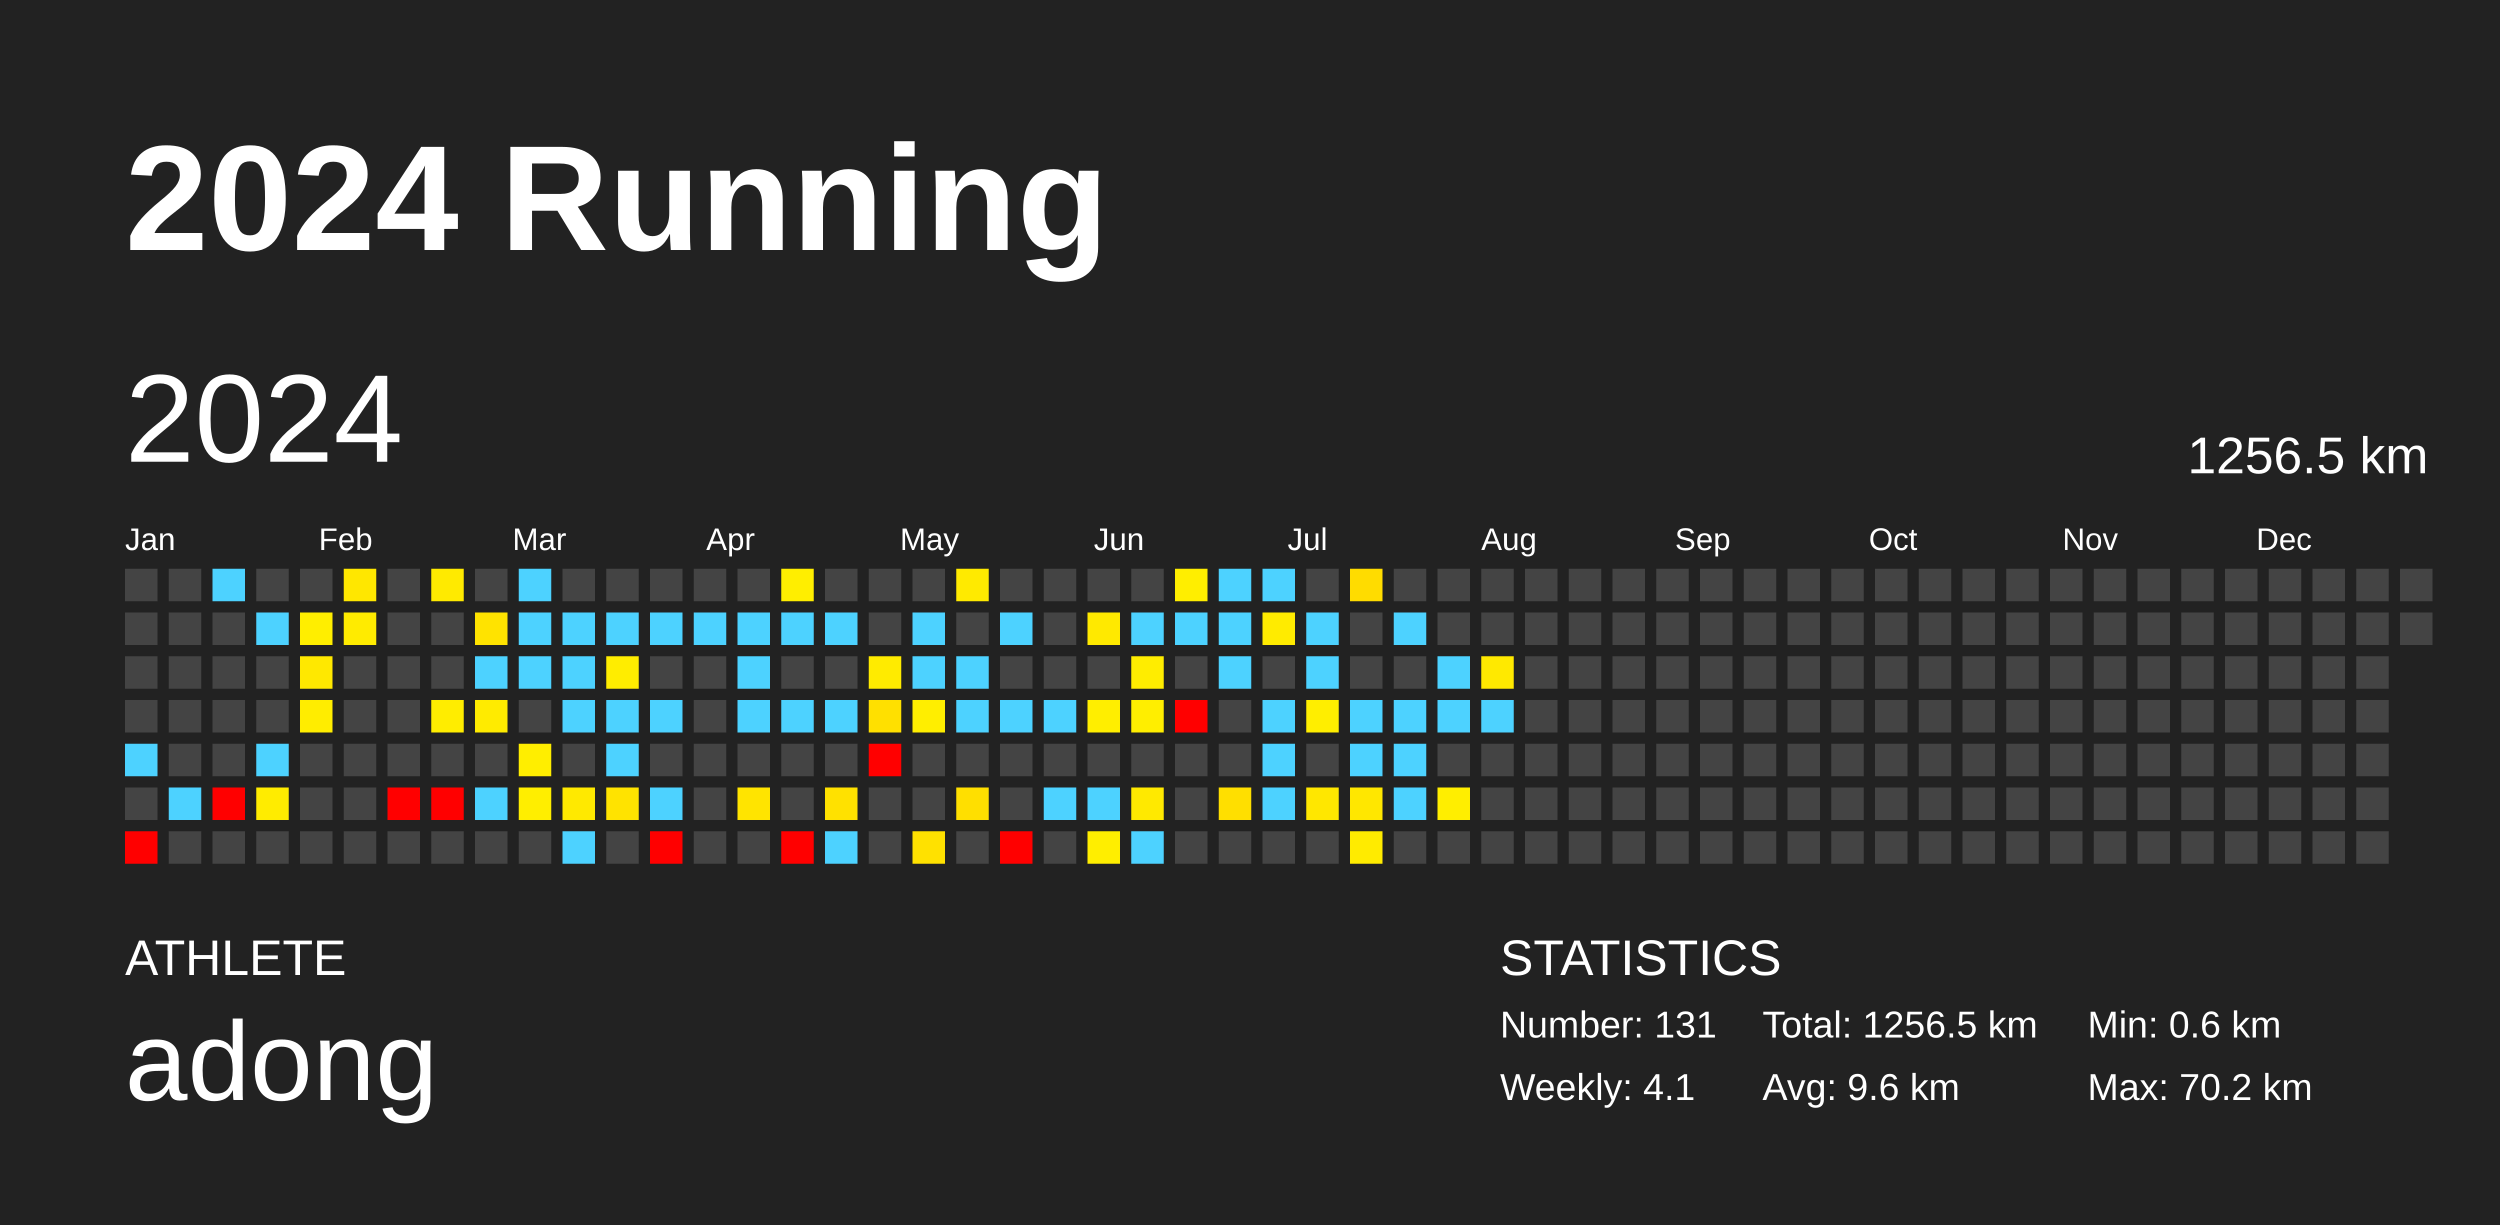
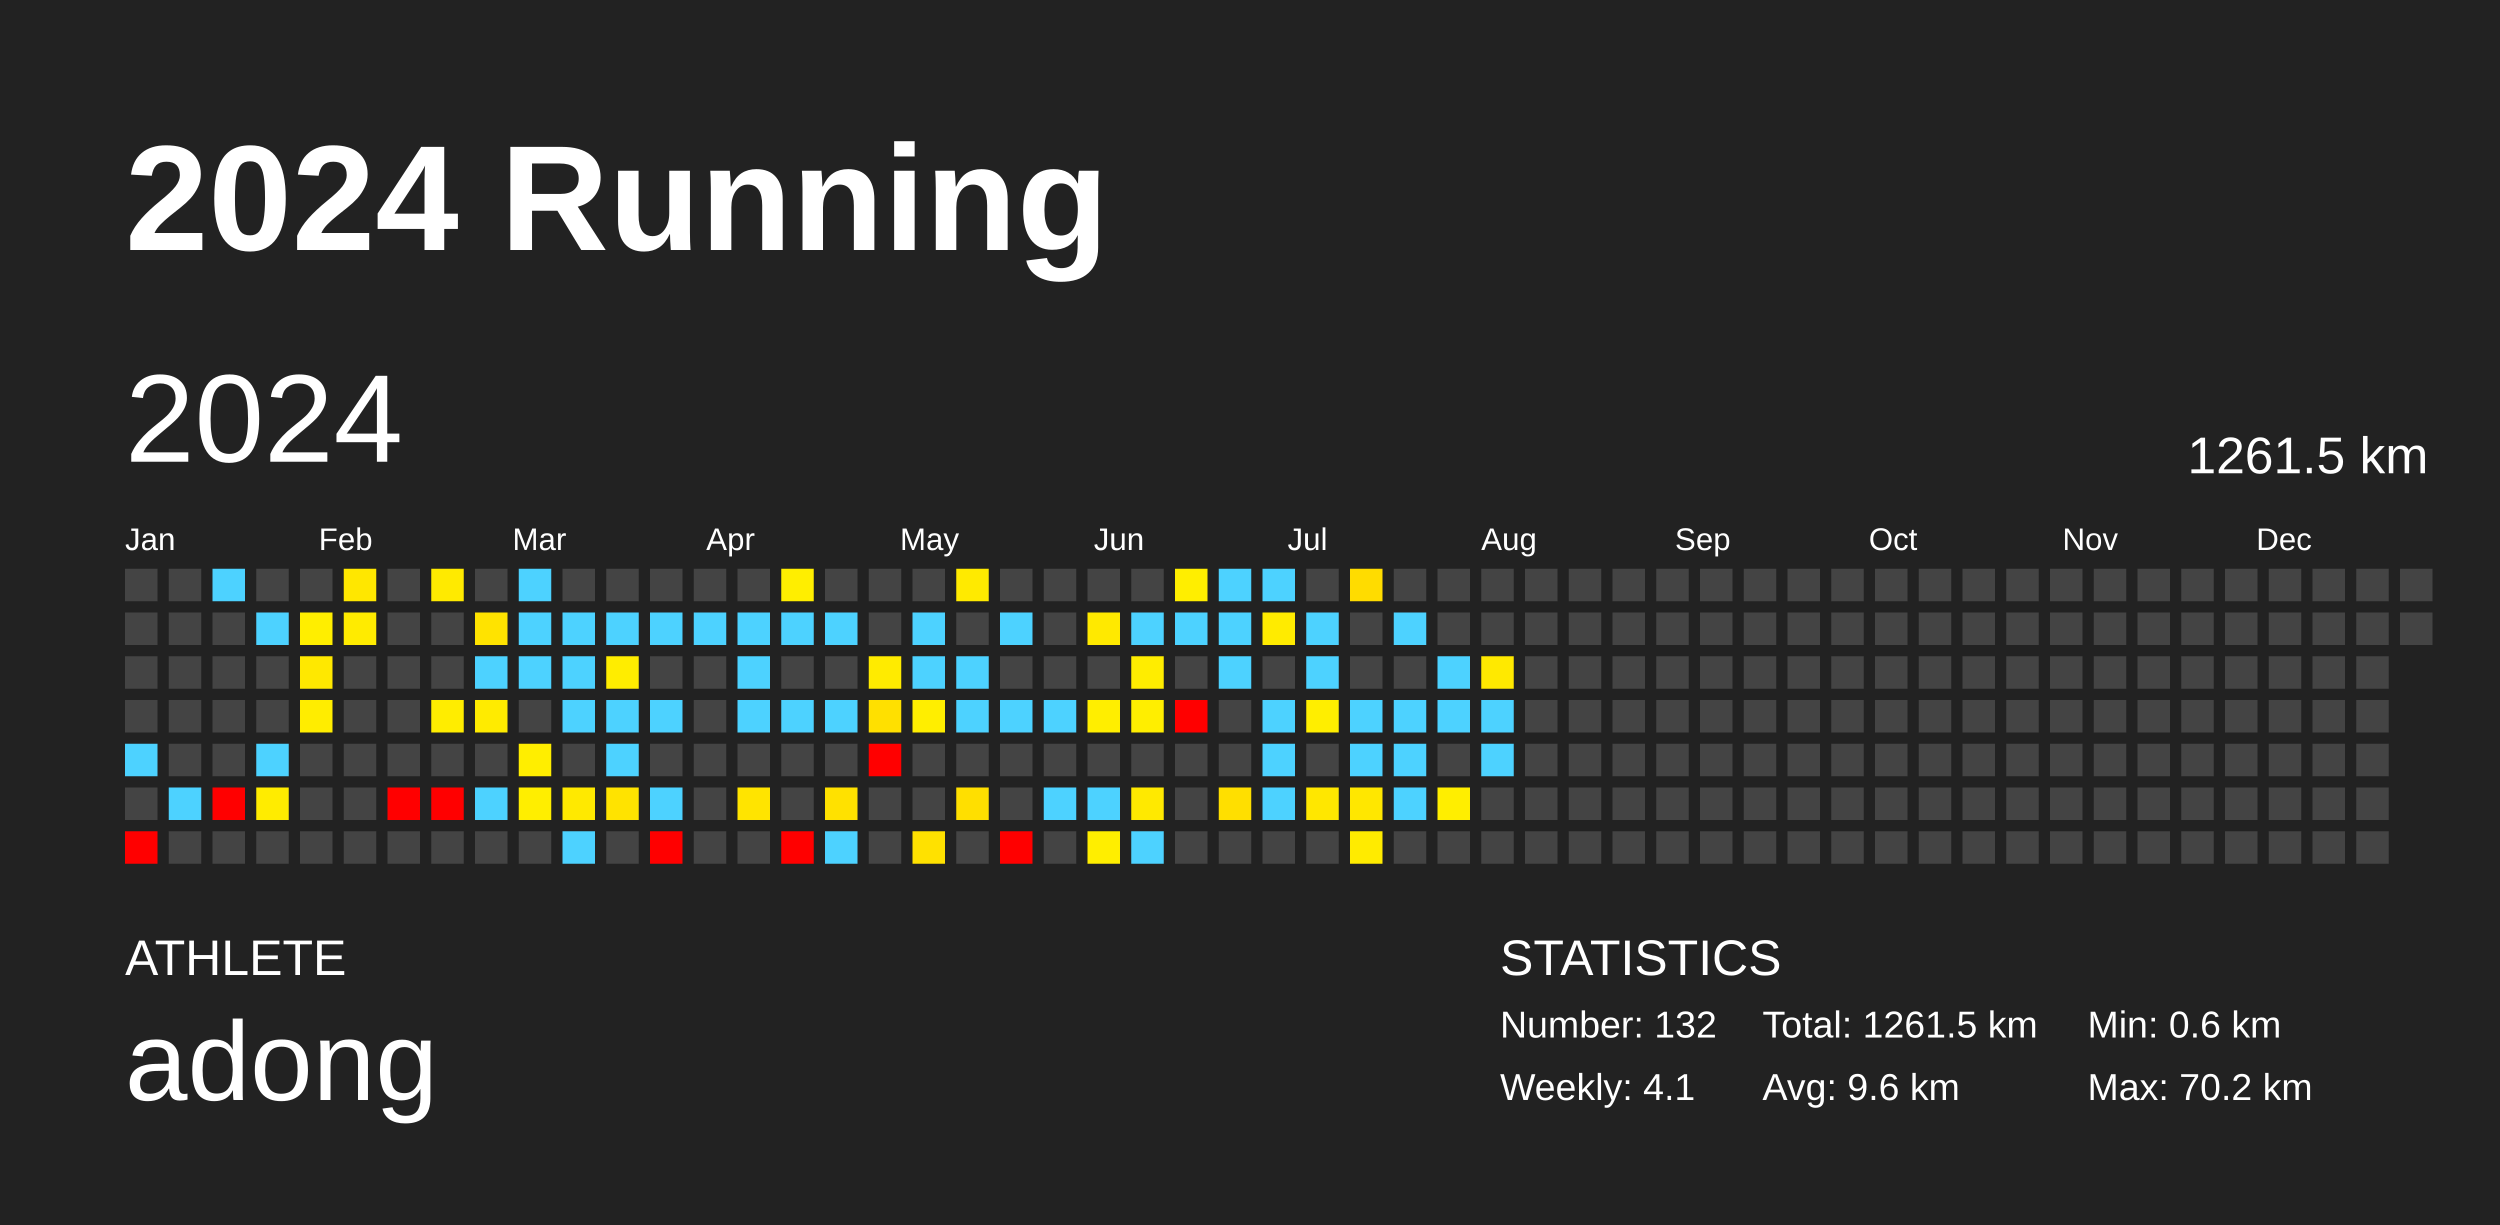
<svg xmlns="http://www.w3.org/2000/svg" baseProfile="full" height="98mm" version="1.1" viewBox="0,0,200,98" width="200mm">
  <defs />
  <rect fill="#222222" height="98" width="200" x="0" y="0" />
  <text fill="#FFFFFF" style="font-size:12px; font-family:Arial; font-weight:bold;" x="10" y="20">2024 Running</text>
  <text fill="#FFFFFF" style="font-size:4px; font-family:Arial" x="10" y="78">ATHLETE</text>
  <text fill="#FFFFFF" style="font-size:9px; font-family:Arial" x="10" y="88">adong</text>
  <text fill="#FFFFFF" style="font-size:4px; font-family:Arial" x="120" y="78">STATISTICS</text>
-   <text fill="#FFFFFF" style="font-size:3px; font-family:Arial" x="120" y="83">Number: 131</text>
+   <text fill="#FFFFFF" style="font-size:3px; font-family:Arial" x="120" y="83">Number: 132</text>
  <text fill="#FFFFFF" style="font-size:3px; font-family:Arial" x="120" y="88">Weekly: 4.1</text>
-   <text fill="#FFFFFF" style="font-size:3px; font-family:Arial" x="141" y="83">Total: 1256.5 km</text>
+   <text fill="#FFFFFF" style="font-size:3px; font-family:Arial" x="141" y="83">Total: 1261.5 km</text>
  <text fill="#FFFFFF" style="font-size:3px; font-family:Arial" x="141" y="88">Avg: 9.6 km</text>
  <text fill="#FFFFFF" style="font-size:3px; font-family:Arial" x="167" y="83">Min: 0.6 km</text>
  <text fill="#FFFFFF" style="font-size:3px; font-family:Arial" x="167" y="88">Max: 70.2 km</text>
  <text dominant-baseline="hanging" fill="#FFFFFF" style="font-size:10.0px; font-family:Arial;" x="10" y="30">2024</text>
-   <text dominant-baseline="hanging" fill="#FFFFFF" style="font-size:4.125px; font-family:Arial;" x="175" y="35">1256.5 km</text>
+   <text dominant-baseline="hanging" fill="#FFFFFF" style="font-size:4.125px; font-family:Arial;" x="175" y="35">1261.5 km</text>
  <text fill="#FFFFFF" style="font-size:2.5px; font-family:Arial" x="10.0" y="44">Jan</text>
  <text fill="#FFFFFF" style="font-size:2.5px; font-family:Arial" x="25.5" y="44">Feb</text>
  <text fill="#FFFFFF" style="font-size:2.5px; font-family:Arial" x="41.0" y="44">Mar</text>
  <text fill="#FFFFFF" style="font-size:2.5px; font-family:Arial" x="56.5" y="44">Apr</text>
  <text fill="#FFFFFF" style="font-size:2.5px; font-family:Arial" x="72.0" y="44">May</text>
  <text fill="#FFFFFF" style="font-size:2.5px; font-family:Arial" x="87.5" y="44">Jun</text>
  <text fill="#FFFFFF" style="font-size:2.5px; font-family:Arial" x="103.0" y="44">Jul</text>
  <text fill="#FFFFFF" style="font-size:2.5px; font-family:Arial" x="118.5" y="44">Aug</text>
  <text fill="#FFFFFF" style="font-size:2.5px; font-family:Arial" x="134.0" y="44">Sep</text>
  <text fill="#FFFFFF" style="font-size:2.5px; font-family:Arial" x="149.5" y="44">Oct</text>
  <text fill="#FFFFFF" style="font-size:2.5px; font-family:Arial" x="165.0" y="44">Nov</text>
  <text fill="#FFFFFF" style="font-size:2.5px; font-family:Arial" x="180.5" y="44">Dec</text>
  <rect fill="#444444" height="2.6" width="2.6" x="10.0" y="45.5" />
  <rect fill="#444444" height="2.6" width="2.6" x="10.0" y="49.0" />
  <rect fill="#444444" height="2.6" width="2.6" x="10.0" y="52.5" />
  <rect fill="#444444" height="2.6" width="2.6" x="10.0" y="56.0" />
  <rect fill="#4dd2ff" height="2.6" width="2.6" x="10.0" y="59.5" />
  <rect fill="#444444" height="2.6" width="2.6" x="10.0" y="63.0" />
  <rect fill="red" height="2.6" width="2.6" x="10.0" y="66.5" />
  <rect fill="#444444" height="2.6" width="2.6" x="13.5" y="45.5" />
  <rect fill="#444444" height="2.6" width="2.6" x="13.5" y="49.0" />
  <rect fill="#444444" height="2.6" width="2.6" x="13.5" y="52.5" />
  <rect fill="#444444" height="2.6" width="2.6" x="13.5" y="56.0" />
  <rect fill="#444444" height="2.6" width="2.6" x="13.5" y="59.5" />
  <rect fill="#4dd2ff" height="2.6" width="2.6" x="13.5" y="63.0" />
  <rect fill="#444444" height="2.6" width="2.6" x="13.5" y="66.5" />
  <rect fill="#4dd2ff" height="2.6" width="2.6" x="17.0" y="45.5" />
  <rect fill="#444444" height="2.6" width="2.6" x="17.0" y="49.0" />
  <rect fill="#444444" height="2.6" width="2.6" x="17.0" y="52.5" />
  <rect fill="#444444" height="2.6" width="2.6" x="17.0" y="56.0" />
  <rect fill="#444444" height="2.6" width="2.6" x="17.0" y="59.5" />
  <rect fill="red" height="2.6" width="2.6" x="17.0" y="63.0" />
  <rect fill="#444444" height="2.6" width="2.6" x="17.0" y="66.5" />
  <rect fill="#444444" height="2.6" width="2.6" x="20.5" y="45.5" />
  <rect fill="#4dd2ff" height="2.6" width="2.6" x="20.5" y="49.0" />
  <rect fill="#444444" height="2.6" width="2.6" x="20.5" y="52.5" />
  <rect fill="#444444" height="2.6" width="2.6" x="20.5" y="56.0" />
  <rect fill="#4dd2ff" height="2.6" width="2.6" x="20.5" y="59.5" />
  <rect fill="#ffec00" height="2.6" width="2.6" x="20.5" y="63.0" />
  <rect fill="#444444" height="2.6" width="2.6" x="20.5" y="66.5" />
  <rect fill="#444444" height="2.6" width="2.6" x="24.0" y="45.5" />
  <rect fill="#ffee00" height="2.6" width="2.6" x="24.0" y="49.0" />
  <rect fill="#ffe800" height="2.6" width="2.6" x="24.0" y="52.5" />
  <rect fill="#ffed00" height="2.6" width="2.6" x="24.0" y="56.0" />
  <rect fill="#444444" height="2.6" width="2.6" x="24.0" y="59.5" />
  <rect fill="#444444" height="2.6" width="2.6" x="24.0" y="63.0" />
  <rect fill="#444444" height="2.6" width="2.6" x="24.0" y="66.5" />
  <rect fill="#ffe700" height="2.6" width="2.6" x="27.5" y="45.5" />
  <rect fill="#ffeb00" height="2.6" width="2.6" x="27.5" y="49.0" />
  <rect fill="#444444" height="2.6" width="2.6" x="27.5" y="52.5" />
  <rect fill="#444444" height="2.6" width="2.6" x="27.5" y="56.0" />
  <rect fill="#444444" height="2.6" width="2.6" x="27.5" y="59.5" />
  <rect fill="#444444" height="2.6" width="2.6" x="27.5" y="63.0" />
  <rect fill="#444444" height="2.6" width="2.6" x="27.5" y="66.5" />
  <rect fill="#444444" height="2.6" width="2.6" x="31.0" y="45.5" />
  <rect fill="#444444" height="2.6" width="2.6" x="31.0" y="49.0" />
  <rect fill="#444444" height="2.6" width="2.6" x="31.0" y="52.5" />
  <rect fill="#444444" height="2.6" width="2.6" x="31.0" y="56.0" />
  <rect fill="#444444" height="2.6" width="2.6" x="31.0" y="59.5" />
  <rect fill="red" height="2.6" width="2.6" x="31.0" y="63.0" />
  <rect fill="#444444" height="2.6" width="2.6" x="31.0" y="66.5" />
  <rect fill="#ffea00" height="2.6" width="2.6" x="34.5" y="45.5" />
  <rect fill="#444444" height="2.6" width="2.6" x="34.5" y="49.0" />
  <rect fill="#444444" height="2.6" width="2.6" x="34.5" y="52.5" />
  <rect fill="#ffed00" height="2.6" width="2.6" x="34.5" y="56.0" />
  <rect fill="#444444" height="2.6" width="2.6" x="34.5" y="59.5" />
  <rect fill="red" height="2.6" width="2.6" x="34.5" y="63.0" />
  <rect fill="#444444" height="2.6" width="2.6" x="34.5" y="66.5" />
  <rect fill="#444444" height="2.6" width="2.6" x="38.0" y="45.5" />
  <rect fill="#ffe300" height="2.6" width="2.6" x="38.0" y="49.0" />
  <rect fill="#4dd2ff" height="2.6" width="2.6" x="38.0" y="52.5" />
  <rect fill="#ffeb00" height="2.6" width="2.6" x="38.0" y="56.0" />
  <rect fill="#444444" height="2.6" width="2.6" x="38.0" y="59.5" />
  <rect fill="#4dd2ff" height="2.6" width="2.6" x="38.0" y="63.0" />
  <rect fill="#444444" height="2.6" width="2.6" x="38.0" y="66.5" />
  <rect fill="#4dd2ff" height="2.6" width="2.6" x="41.5" y="45.5" />
  <rect fill="#4dd2ff" height="2.6" width="2.6" x="41.5" y="49.0" />
  <rect fill="#4dd2ff" height="2.6" width="2.6" x="41.5" y="52.5" />
  <rect fill="#444444" height="2.6" width="2.6" x="41.5" y="56.0" />
  <rect fill="#ffee00" height="2.6" width="2.6" x="41.5" y="59.5" />
  <rect fill="#ffee00" height="2.6" width="2.6" x="41.5" y="63.0" />
  <rect fill="#444444" height="2.6" width="2.6" x="41.5" y="66.5" />
  <rect fill="#444444" height="2.6" width="2.6" x="45.0" y="45.5" />
  <rect fill="#4dd2ff" height="2.6" width="2.6" x="45.0" y="49.0" />
  <rect fill="#4dd2ff" height="2.6" width="2.6" x="45.0" y="52.5" />
  <rect fill="#4dd2ff" height="2.6" width="2.6" x="45.0" y="56.0" />
  <rect fill="#444444" height="2.6" width="2.6" x="45.0" y="59.5" />
  <rect fill="#ffe900" height="2.6" width="2.6" x="45.0" y="63.0" />
  <rect fill="#4dd2ff" height="2.6" width="2.6" x="45.0" y="66.5" />
  <rect fill="#444444" height="2.6" width="2.6" x="48.5" y="45.5" />
  <rect fill="#4dd2ff" height="2.6" width="2.6" x="48.5" y="49.0" />
  <rect fill="#ffed00" height="2.6" width="2.6" x="48.5" y="52.5" />
  <rect fill="#4dd2ff" height="2.6" width="2.6" x="48.5" y="56.0" />
  <rect fill="#4dd2ff" height="2.6" width="2.6" x="48.5" y="59.5" />
  <rect fill="#ffe300" height="2.6" width="2.6" x="48.5" y="63.0" />
  <rect fill="#444444" height="2.6" width="2.6" x="48.5" y="66.5" />
  <rect fill="#444444" height="2.6" width="2.6" x="52.0" y="45.5" />
  <rect fill="#4dd2ff" height="2.6" width="2.6" x="52.0" y="49.0" />
  <rect fill="#444444" height="2.6" width="2.6" x="52.0" y="52.5" />
  <rect fill="#4dd2ff" height="2.6" width="2.6" x="52.0" y="56.0" />
  <rect fill="#444444" height="2.6" width="2.6" x="52.0" y="59.5" />
  <rect fill="#4dd2ff" height="2.6" width="2.6" x="52.0" y="63.0" />
  <rect fill="red" height="2.6" width="2.6" x="52.0" y="66.5" />
  <rect fill="#444444" height="2.6" width="2.6" x="55.5" y="45.5" />
  <rect fill="#4dd2ff" height="2.6" width="2.6" x="55.5" y="49.0" />
  <rect fill="#444444" height="2.6" width="2.6" x="55.5" y="52.5" />
  <rect fill="#444444" height="2.6" width="2.6" x="55.5" y="56.0" />
  <rect fill="#444444" height="2.6" width="2.6" x="55.5" y="59.5" />
  <rect fill="#444444" height="2.6" width="2.6" x="55.5" y="63.0" />
  <rect fill="#444444" height="2.6" width="2.6" x="55.5" y="66.5" />
  <rect fill="#444444" height="2.6" width="2.6" x="59.0" y="45.5" />
  <rect fill="#4dd2ff" height="2.6" width="2.6" x="59.0" y="49.0" />
  <rect fill="#4dd2ff" height="2.6" width="2.6" x="59.0" y="52.5" />
  <rect fill="#4dd2ff" height="2.6" width="2.6" x="59.0" y="56.0" />
  <rect fill="#444444" height="2.6" width="2.6" x="59.0" y="59.5" />
  <rect fill="#ffe400" height="2.6" width="2.6" x="59.0" y="63.0" />
  <rect fill="#444444" height="2.6" width="2.6" x="59.0" y="66.5" />
  <rect fill="#ffee00" height="2.6" width="2.6" x="62.5" y="45.5" />
  <rect fill="#4dd2ff" height="2.6" width="2.6" x="62.5" y="49.0" />
  <rect fill="#444444" height="2.6" width="2.6" x="62.5" y="52.5" />
  <rect fill="#4dd2ff" height="2.6" width="2.6" x="62.5" y="56.0" />
  <rect fill="#444444" height="2.6" width="2.6" x="62.5" y="59.5" />
  <rect fill="#444444" height="2.6" width="2.6" x="62.5" y="63.0" />
  <rect fill="red" height="2.6" width="2.6" x="62.5" y="66.5" />
  <rect fill="#444444" height="2.6" width="2.6" x="66.0" y="45.5" />
  <rect fill="#4dd2ff" height="2.6" width="2.6" x="66.0" y="49.0" />
  <rect fill="#444444" height="2.6" width="2.6" x="66.0" y="52.5" />
  <rect fill="#4dd2ff" height="2.6" width="2.6" x="66.0" y="56.0" />
  <rect fill="#444444" height="2.6" width="2.6" x="66.0" y="59.5" />
  <rect fill="#ffe100" height="2.6" width="2.6" x="66.0" y="63.0" />
  <rect fill="#4dd2ff" height="2.6" width="2.6" x="66.0" y="66.5" />
  <rect fill="#444444" height="2.6" width="2.6" x="69.5" y="45.5" />
  <rect fill="#444444" height="2.6" width="2.6" x="69.5" y="49.0" />
  <rect fill="#ffeb00" height="2.6" width="2.6" x="69.5" y="52.5" />
  <rect fill="#ffe000" height="2.6" width="2.6" x="69.5" y="56.0" />
  <rect fill="red" height="2.6" width="2.6" x="69.5" y="59.5" />
  <rect fill="#444444" height="2.6" width="2.6" x="69.5" y="63.0" />
  <rect fill="#444444" height="2.6" width="2.6" x="69.5" y="66.5" />
  <rect fill="#444444" height="2.6" width="2.6" x="73.0" y="45.5" />
  <rect fill="#4dd2ff" height="2.6" width="2.6" x="73.0" y="49.0" />
  <rect fill="#4dd2ff" height="2.6" width="2.6" x="73.0" y="52.5" />
  <rect fill="#ffee00" height="2.6" width="2.6" x="73.0" y="56.0" />
  <rect fill="#444444" height="2.6" width="2.6" x="73.0" y="59.5" />
  <rect fill="#444444" height="2.6" width="2.6" x="73.0" y="63.0" />
  <rect fill="#ffe100" height="2.6" width="2.6" x="73.0" y="66.5" />
  <rect fill="#ffea00" height="2.6" width="2.6" x="76.5" y="45.5" />
  <rect fill="#444444" height="2.6" width="2.6" x="76.5" y="49.0" />
  <rect fill="#4dd2ff" height="2.6" width="2.6" x="76.5" y="52.5" />
  <rect fill="#4dd2ff" height="2.6" width="2.6" x="76.5" y="56.0" />
  <rect fill="#444444" height="2.6" width="2.6" x="76.5" y="59.5" />
  <rect fill="#ffdf00" height="2.6" width="2.6" x="76.5" y="63.0" />
  <rect fill="#444444" height="2.6" width="2.6" x="76.5" y="66.5" />
  <rect fill="#444444" height="2.6" width="2.6" x="80.0" y="45.5" />
  <rect fill="#4dd2ff" height="2.6" width="2.6" x="80.0" y="49.0" />
  <rect fill="#444444" height="2.6" width="2.6" x="80.0" y="52.5" />
  <rect fill="#4dd2ff" height="2.6" width="2.6" x="80.0" y="56.0" />
  <rect fill="#444444" height="2.6" width="2.6" x="80.0" y="59.5" />
  <rect fill="#444444" height="2.6" width="2.6" x="80.0" y="63.0" />
  <rect fill="red" height="2.6" width="2.6" x="80.0" y="66.5" />
  <rect fill="#444444" height="2.6" width="2.6" x="83.5" y="45.5" />
  <rect fill="#444444" height="2.6" width="2.6" x="83.5" y="49.0" />
  <rect fill="#444444" height="2.6" width="2.6" x="83.5" y="52.5" />
  <rect fill="#4dd2ff" height="2.6" width="2.6" x="83.5" y="56.0" />
  <rect fill="#444444" height="2.6" width="2.6" x="83.5" y="59.5" />
  <rect fill="#4dd2ff" height="2.6" width="2.6" x="83.5" y="63.0" />
  <rect fill="#444444" height="2.6" width="2.6" x="83.5" y="66.5" />
  <rect fill="#444444" height="2.6" width="2.6" x="87.0" y="45.5" />
  <rect fill="#ffe900" height="2.6" width="2.6" x="87.0" y="49.0" />
  <rect fill="#444444" height="2.6" width="2.6" x="87.0" y="52.5" />
  <rect fill="#ffee00" height="2.6" width="2.6" x="87.0" y="56.0" />
  <rect fill="#444444" height="2.6" width="2.6" x="87.0" y="59.5" />
  <rect fill="#4dd2ff" height="2.6" width="2.6" x="87.0" y="63.0" />
  <rect fill="#ffee00" height="2.6" width="2.6" x="87.0" y="66.5" />
  <rect fill="#444444" height="2.6" width="2.6" x="90.5" y="45.5" />
  <rect fill="#4dd2ff" height="2.6" width="2.6" x="90.5" y="49.0" />
  <rect fill="#ffed00" height="2.6" width="2.6" x="90.5" y="52.5" />
  <rect fill="#ffee00" height="2.6" width="2.6" x="90.5" y="56.0" />
  <rect fill="#444444" height="2.6" width="2.6" x="90.5" y="59.5" />
  <rect fill="#ffe900" height="2.6" width="2.6" x="90.5" y="63.0" />
  <rect fill="#4dd2ff" height="2.6" width="2.6" x="90.5" y="66.5" />
  <rect fill="#ffee00" height="2.6" width="2.6" x="94.0" y="45.5" />
  <rect fill="#4dd2ff" height="2.6" width="2.6" x="94.0" y="49.0" />
  <rect fill="#444444" height="2.6" width="2.6" x="94.0" y="52.5" />
  <rect fill="red" height="2.6" width="2.6" x="94.0" y="56.0" />
  <rect fill="#444444" height="2.6" width="2.6" x="94.0" y="59.5" />
  <rect fill="#444444" height="2.6" width="2.6" x="94.0" y="63.0" />
  <rect fill="#444444" height="2.6" width="2.6" x="94.0" y="66.5" />
  <rect fill="#4dd2ff" height="2.6" width="2.6" x="97.5" y="45.5" />
  <rect fill="#4dd2ff" height="2.6" width="2.6" x="97.5" y="49.0" />
  <rect fill="#4dd2ff" height="2.6" width="2.6" x="97.5" y="52.5" />
  <rect fill="#444444" height="2.6" width="2.6" x="97.5" y="56.0" />
  <rect fill="#444444" height="2.6" width="2.6" x="97.5" y="59.5" />
  <rect fill="#ffdf00" height="2.6" width="2.6" x="97.5" y="63.0" />
  <rect fill="#444444" height="2.6" width="2.6" x="97.5" y="66.5" />
  <rect fill="#4dd2ff" height="2.6" width="2.6" x="101.0" y="45.5" />
  <rect fill="#ffeb00" height="2.6" width="2.6" x="101.0" y="49.0" />
  <rect fill="#444444" height="2.6" width="2.6" x="101.0" y="52.5" />
  <rect fill="#4dd2ff" height="2.6" width="2.6" x="101.0" y="56.0" />
  <rect fill="#4dd2ff" height="2.6" width="2.6" x="101.0" y="59.5" />
  <rect fill="#4dd2ff" height="2.6" width="2.6" x="101.0" y="63.0" />
  <rect fill="#444444" height="2.6" width="2.6" x="101.0" y="66.5" />
  <rect fill="#444444" height="2.6" width="2.6" x="104.5" y="45.5" />
  <rect fill="#4dd2ff" height="2.6" width="2.6" x="104.5" y="49.0" />
  <rect fill="#4dd2ff" height="2.6" width="2.6" x="104.5" y="52.5" />
  <rect fill="#ffee00" height="2.6" width="2.6" x="104.5" y="56.0" />
  <rect fill="#444444" height="2.6" width="2.6" x="104.5" y="59.5" />
  <rect fill="#ffe700" height="2.6" width="2.6" x="104.5" y="63.0" />
  <rect fill="#444444" height="2.6" width="2.6" x="104.5" y="66.5" />
  <rect fill="#ffdc00" height="2.6" width="2.6" x="108.0" y="45.5" />
  <rect fill="#444444" height="2.6" width="2.6" x="108.0" y="49.0" />
  <rect fill="#444444" height="2.6" width="2.6" x="108.0" y="52.5" />
  <rect fill="#4dd2ff" height="2.6" width="2.6" x="108.0" y="56.0" />
  <rect fill="#4dd2ff" height="2.6" width="2.6" x="108.0" y="59.5" />
  <rect fill="#ffe700" height="2.6" width="2.6" x="108.0" y="63.0" />
  <rect fill="#ffeb00" height="2.6" width="2.6" x="108.0" y="66.5" />
  <rect fill="#444444" height="2.6" width="2.6" x="111.5" y="45.5" />
  <rect fill="#4dd2ff" height="2.6" width="2.6" x="111.5" y="49.0" />
  <rect fill="#444444" height="2.6" width="2.6" x="111.5" y="52.5" />
  <rect fill="#4dd2ff" height="2.6" width="2.6" x="111.5" y="56.0" />
  <rect fill="#4dd2ff" height="2.6" width="2.6" x="111.5" y="59.5" />
  <rect fill="#4dd2ff" height="2.6" width="2.6" x="111.5" y="63.0" />
  <rect fill="#444444" height="2.6" width="2.6" x="111.5" y="66.5" />
  <rect fill="#444444" height="2.6" width="2.6" x="115.0" y="45.5" />
  <rect fill="#444444" height="2.6" width="2.6" x="115.0" y="49.0" />
  <rect fill="#4dd2ff" height="2.6" width="2.6" x="115.0" y="52.5" />
  <rect fill="#4dd2ff" height="2.6" width="2.6" x="115.0" y="56.0" />
  <rect fill="#444444" height="2.6" width="2.6" x="115.0" y="59.5" />
  <rect fill="#ffee00" height="2.6" width="2.6" x="115.0" y="63.0" />
  <rect fill="#444444" height="2.6" width="2.6" x="115.0" y="66.5" />
  <rect fill="#444444" height="2.6" width="2.6" x="118.5" y="45.5" />
  <rect fill="#444444" height="2.6" width="2.6" x="118.5" y="49.0" />
  <rect fill="#ffe900" height="2.6" width="2.6" x="118.5" y="52.5" />
  <rect fill="#4dd2ff" height="2.6" width="2.6" x="118.5" y="56.0" />
-   <rect fill="#444444" height="2.6" width="2.6" x="118.5" y="59.5" />
+   <rect fill="#4dd2ff" height="2.6" width="2.6" x="118.5" y="59.5" />
  <rect fill="#444444" height="2.6" width="2.6" x="118.5" y="63.0" />
  <rect fill="#444444" height="2.6" width="2.6" x="118.5" y="66.5" />
  <rect fill="#444444" height="2.6" width="2.6" x="122.0" y="45.5" />
  <rect fill="#444444" height="2.6" width="2.6" x="122.0" y="49.0" />
  <rect fill="#444444" height="2.6" width="2.6" x="122.0" y="52.5" />
  <rect fill="#444444" height="2.6" width="2.6" x="122.0" y="56.0" />
  <rect fill="#444444" height="2.6" width="2.6" x="122.0" y="59.5" />
  <rect fill="#444444" height="2.6" width="2.6" x="122.0" y="63.0" />
  <rect fill="#444444" height="2.6" width="2.6" x="122.0" y="66.5" />
  <rect fill="#444444" height="2.6" width="2.6" x="125.5" y="45.5" />
  <rect fill="#444444" height="2.6" width="2.6" x="125.5" y="49.0" />
  <rect fill="#444444" height="2.6" width="2.6" x="125.5" y="52.5" />
  <rect fill="#444444" height="2.6" width="2.6" x="125.5" y="56.0" />
  <rect fill="#444444" height="2.6" width="2.6" x="125.5" y="59.5" />
  <rect fill="#444444" height="2.6" width="2.6" x="125.5" y="63.0" />
  <rect fill="#444444" height="2.6" width="2.6" x="125.5" y="66.5" />
  <rect fill="#444444" height="2.6" width="2.6" x="129.0" y="45.5" />
  <rect fill="#444444" height="2.6" width="2.6" x="129.0" y="49.0" />
  <rect fill="#444444" height="2.6" width="2.6" x="129.0" y="52.5" />
  <rect fill="#444444" height="2.6" width="2.6" x="129.0" y="56.0" />
  <rect fill="#444444" height="2.6" width="2.6" x="129.0" y="59.5" />
  <rect fill="#444444" height="2.6" width="2.6" x="129.0" y="63.0" />
  <rect fill="#444444" height="2.6" width="2.6" x="129.0" y="66.5" />
  <rect fill="#444444" height="2.6" width="2.6" x="132.5" y="45.5" />
  <rect fill="#444444" height="2.6" width="2.6" x="132.5" y="49.0" />
  <rect fill="#444444" height="2.6" width="2.6" x="132.5" y="52.5" />
  <rect fill="#444444" height="2.6" width="2.6" x="132.5" y="56.0" />
  <rect fill="#444444" height="2.6" width="2.6" x="132.5" y="59.5" />
  <rect fill="#444444" height="2.6" width="2.6" x="132.5" y="63.0" />
  <rect fill="#444444" height="2.6" width="2.6" x="132.5" y="66.5" />
  <rect fill="#444444" height="2.6" width="2.6" x="136.0" y="45.5" />
  <rect fill="#444444" height="2.6" width="2.6" x="136.0" y="49.0" />
  <rect fill="#444444" height="2.6" width="2.6" x="136.0" y="52.5" />
  <rect fill="#444444" height="2.6" width="2.6" x="136.0" y="56.0" />
  <rect fill="#444444" height="2.6" width="2.6" x="136.0" y="59.5" />
  <rect fill="#444444" height="2.6" width="2.6" x="136.0" y="63.0" />
  <rect fill="#444444" height="2.6" width="2.6" x="136.0" y="66.5" />
  <rect fill="#444444" height="2.6" width="2.6" x="139.5" y="45.5" />
  <rect fill="#444444" height="2.6" width="2.6" x="139.5" y="49.0" />
  <rect fill="#444444" height="2.6" width="2.6" x="139.5" y="52.5" />
  <rect fill="#444444" height="2.6" width="2.6" x="139.5" y="56.0" />
  <rect fill="#444444" height="2.6" width="2.6" x="139.5" y="59.5" />
  <rect fill="#444444" height="2.6" width="2.6" x="139.5" y="63.0" />
  <rect fill="#444444" height="2.6" width="2.6" x="139.5" y="66.5" />
  <rect fill="#444444" height="2.6" width="2.6" x="143.0" y="45.5" />
  <rect fill="#444444" height="2.6" width="2.6" x="143.0" y="49.0" />
  <rect fill="#444444" height="2.6" width="2.6" x="143.0" y="52.5" />
  <rect fill="#444444" height="2.6" width="2.6" x="143.0" y="56.0" />
  <rect fill="#444444" height="2.6" width="2.6" x="143.0" y="59.5" />
  <rect fill="#444444" height="2.6" width="2.6" x="143.0" y="63.0" />
  <rect fill="#444444" height="2.6" width="2.6" x="143.0" y="66.5" />
  <rect fill="#444444" height="2.6" width="2.6" x="146.5" y="45.5" />
  <rect fill="#444444" height="2.6" width="2.6" x="146.5" y="49.0" />
  <rect fill="#444444" height="2.6" width="2.6" x="146.5" y="52.5" />
  <rect fill="#444444" height="2.6" width="2.6" x="146.5" y="56.0" />
  <rect fill="#444444" height="2.6" width="2.6" x="146.5" y="59.5" />
  <rect fill="#444444" height="2.6" width="2.6" x="146.5" y="63.0" />
  <rect fill="#444444" height="2.6" width="2.6" x="146.5" y="66.5" />
  <rect fill="#444444" height="2.6" width="2.6" x="150.0" y="45.5" />
  <rect fill="#444444" height="2.6" width="2.6" x="150.0" y="49.0" />
  <rect fill="#444444" height="2.6" width="2.6" x="150.0" y="52.5" />
  <rect fill="#444444" height="2.6" width="2.6" x="150.0" y="56.0" />
  <rect fill="#444444" height="2.6" width="2.6" x="150.0" y="59.5" />
  <rect fill="#444444" height="2.6" width="2.6" x="150.0" y="63.0" />
  <rect fill="#444444" height="2.6" width="2.6" x="150.0" y="66.5" />
  <rect fill="#444444" height="2.6" width="2.6" x="153.5" y="45.5" />
  <rect fill="#444444" height="2.6" width="2.6" x="153.5" y="49.0" />
  <rect fill="#444444" height="2.6" width="2.6" x="153.5" y="52.5" />
  <rect fill="#444444" height="2.6" width="2.6" x="153.5" y="56.0" />
  <rect fill="#444444" height="2.6" width="2.6" x="153.5" y="59.5" />
  <rect fill="#444444" height="2.6" width="2.6" x="153.5" y="63.0" />
  <rect fill="#444444" height="2.6" width="2.6" x="153.5" y="66.5" />
  <rect fill="#444444" height="2.6" width="2.6" x="157.0" y="45.5" />
  <rect fill="#444444" height="2.6" width="2.6" x="157.0" y="49.0" />
  <rect fill="#444444" height="2.6" width="2.6" x="157.0" y="52.5" />
  <rect fill="#444444" height="2.6" width="2.6" x="157.0" y="56.0" />
  <rect fill="#444444" height="2.6" width="2.6" x="157.0" y="59.5" />
  <rect fill="#444444" height="2.6" width="2.6" x="157.0" y="63.0" />
  <rect fill="#444444" height="2.6" width="2.6" x="157.0" y="66.5" />
  <rect fill="#444444" height="2.6" width="2.6" x="160.5" y="45.5" />
  <rect fill="#444444" height="2.6" width="2.6" x="160.5" y="49.0" />
  <rect fill="#444444" height="2.6" width="2.6" x="160.5" y="52.5" />
  <rect fill="#444444" height="2.6" width="2.6" x="160.5" y="56.0" />
  <rect fill="#444444" height="2.6" width="2.6" x="160.5" y="59.5" />
  <rect fill="#444444" height="2.6" width="2.6" x="160.5" y="63.0" />
  <rect fill="#444444" height="2.6" width="2.6" x="160.5" y="66.5" />
  <rect fill="#444444" height="2.6" width="2.6" x="164.0" y="45.5" />
  <rect fill="#444444" height="2.6" width="2.6" x="164.0" y="49.0" />
  <rect fill="#444444" height="2.6" width="2.6" x="164.0" y="52.5" />
  <rect fill="#444444" height="2.6" width="2.6" x="164.0" y="56.0" />
  <rect fill="#444444" height="2.6" width="2.6" x="164.0" y="59.5" />
  <rect fill="#444444" height="2.6" width="2.6" x="164.0" y="63.0" />
  <rect fill="#444444" height="2.6" width="2.6" x="164.0" y="66.5" />
  <rect fill="#444444" height="2.6" width="2.6" x="167.5" y="45.5" />
  <rect fill="#444444" height="2.6" width="2.6" x="167.5" y="49.0" />
  <rect fill="#444444" height="2.6" width="2.6" x="167.5" y="52.5" />
  <rect fill="#444444" height="2.6" width="2.6" x="167.5" y="56.0" />
  <rect fill="#444444" height="2.6" width="2.6" x="167.5" y="59.5" />
  <rect fill="#444444" height="2.6" width="2.6" x="167.5" y="63.0" />
  <rect fill="#444444" height="2.6" width="2.6" x="167.5" y="66.5" />
  <rect fill="#444444" height="2.6" width="2.6" x="171.0" y="45.5" />
  <rect fill="#444444" height="2.6" width="2.6" x="171.0" y="49.0" />
  <rect fill="#444444" height="2.6" width="2.6" x="171.0" y="52.5" />
  <rect fill="#444444" height="2.6" width="2.6" x="171.0" y="56.0" />
  <rect fill="#444444" height="2.6" width="2.6" x="171.0" y="59.5" />
  <rect fill="#444444" height="2.6" width="2.6" x="171.0" y="63.0" />
  <rect fill="#444444" height="2.6" width="2.6" x="171.0" y="66.5" />
  <rect fill="#444444" height="2.6" width="2.6" x="174.5" y="45.5" />
  <rect fill="#444444" height="2.6" width="2.6" x="174.5" y="49.0" />
  <rect fill="#444444" height="2.6" width="2.6" x="174.5" y="52.5" />
  <rect fill="#444444" height="2.6" width="2.6" x="174.5" y="56.0" />
  <rect fill="#444444" height="2.6" width="2.6" x="174.5" y="59.5" />
  <rect fill="#444444" height="2.6" width="2.6" x="174.5" y="63.0" />
  <rect fill="#444444" height="2.6" width="2.6" x="174.5" y="66.5" />
  <rect fill="#444444" height="2.6" width="2.6" x="178.0" y="45.5" />
  <rect fill="#444444" height="2.6" width="2.6" x="178.0" y="49.0" />
  <rect fill="#444444" height="2.6" width="2.6" x="178.0" y="52.5" />
  <rect fill="#444444" height="2.6" width="2.6" x="178.0" y="56.0" />
  <rect fill="#444444" height="2.6" width="2.6" x="178.0" y="59.5" />
  <rect fill="#444444" height="2.6" width="2.6" x="178.0" y="63.0" />
  <rect fill="#444444" height="2.6" width="2.6" x="178.0" y="66.5" />
  <rect fill="#444444" height="2.6" width="2.6" x="181.5" y="45.5" />
  <rect fill="#444444" height="2.6" width="2.6" x="181.5" y="49.0" />
  <rect fill="#444444" height="2.6" width="2.6" x="181.5" y="52.5" />
  <rect fill="#444444" height="2.6" width="2.6" x="181.5" y="56.0" />
  <rect fill="#444444" height="2.6" width="2.6" x="181.5" y="59.5" />
  <rect fill="#444444" height="2.6" width="2.6" x="181.5" y="63.0" />
  <rect fill="#444444" height="2.6" width="2.6" x="181.5" y="66.5" />
  <rect fill="#444444" height="2.6" width="2.6" x="185.0" y="45.5" />
  <rect fill="#444444" height="2.6" width="2.6" x="185.0" y="49.0" />
  <rect fill="#444444" height="2.6" width="2.6" x="185.0" y="52.5" />
  <rect fill="#444444" height="2.6" width="2.6" x="185.0" y="56.0" />
  <rect fill="#444444" height="2.6" width="2.6" x="185.0" y="59.5" />
  <rect fill="#444444" height="2.6" width="2.6" x="185.0" y="63.0" />
  <rect fill="#444444" height="2.6" width="2.6" x="185.0" y="66.5" />
  <rect fill="#444444" height="2.6" width="2.6" x="188.5" y="45.5" />
  <rect fill="#444444" height="2.6" width="2.6" x="188.5" y="49.0" />
  <rect fill="#444444" height="2.6" width="2.6" x="188.5" y="52.5" />
  <rect fill="#444444" height="2.6" width="2.6" x="188.5" y="56.0" />
  <rect fill="#444444" height="2.6" width="2.6" x="188.5" y="59.5" />
  <rect fill="#444444" height="2.6" width="2.6" x="188.5" y="63.0" />
  <rect fill="#444444" height="2.6" width="2.6" x="188.5" y="66.5" />
  <rect fill="#444444" height="2.6" width="2.6" x="192.0" y="45.5" />
  <rect fill="#444444" height="2.6" width="2.6" x="192.0" y="49.0" />
</svg>
